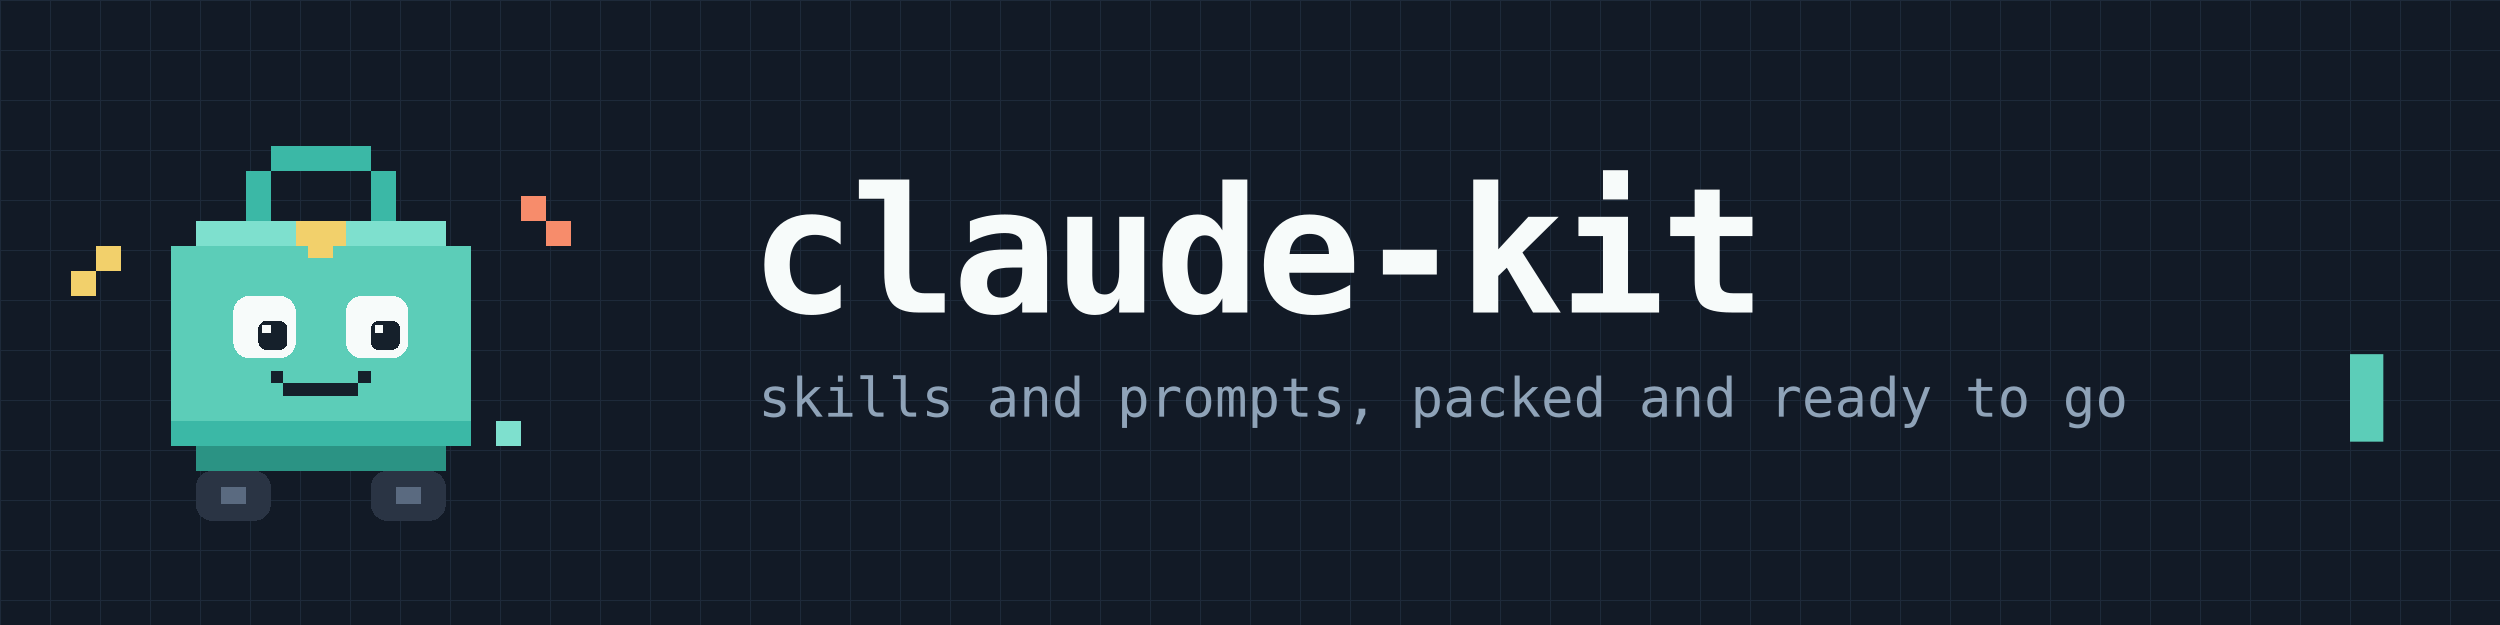
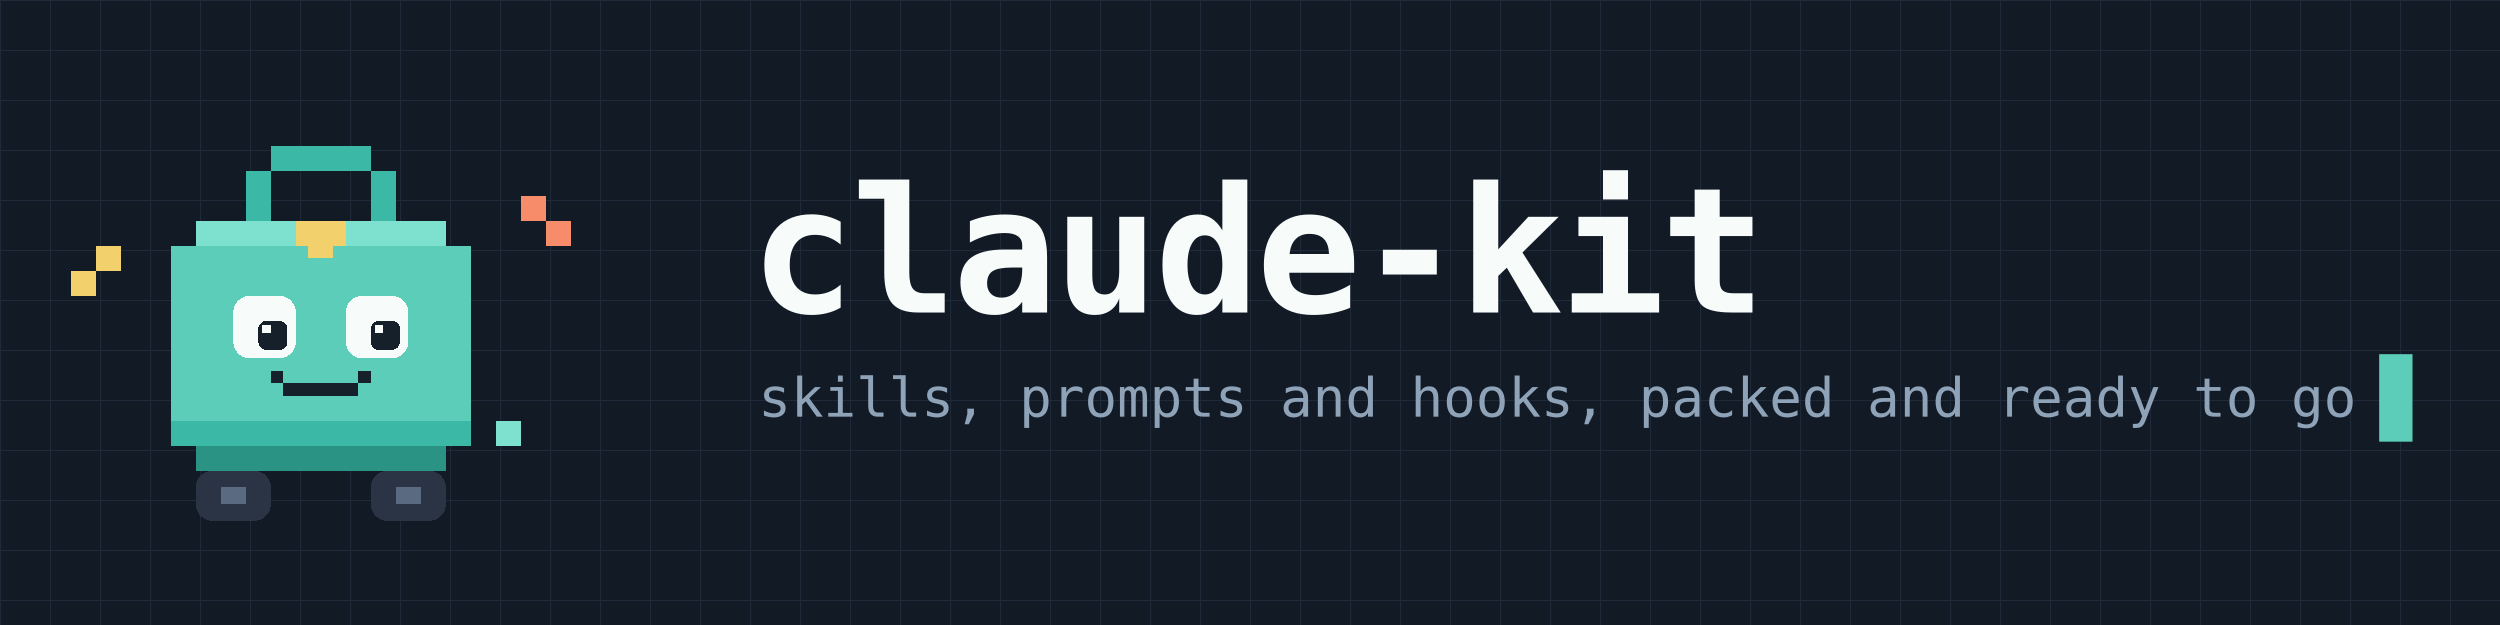
- <svg xmlns="http://www.w3.org/2000/svg" width="1200" height="300" viewBox="0 0 1200 300" role="img" aria-label="claude-kit: a pixel-art toolbox robot next to the repository name">
+ <svg xmlns="http://www.w3.org/2000/svg" width="1200" height="300" viewBox="0 0 1200 300" role="img" aria-label="claude-kit: skills, prompts and hooks">
  <defs>
    <pattern id="grid" width="24" height="24" patternUnits="userSpaceOnUse">
      <path d="M24 0H0V24" fill="none" stroke="#1E2A3A" stroke-width="1" />
    </pattern>
  </defs>
  <rect width="1200" height="300" fill="#121A26" />
  <rect width="1200" height="300" fill="url(#grid)" />
  <g transform="translate(70 70)" shape-rendering="crispEdges">
    <rect x="60" y="0" width="48" height="12" fill="#3BB8A6" />
    <rect x="48" y="12" width="12" height="24" fill="#3BB8A6" />
    <rect x="108" y="12" width="12" height="24" fill="#3BB8A6" />
    <rect x="24" y="36" width="120" height="12" fill="#7EE0CE" />
    <rect x="12" y="48" width="144" height="84" fill="#5CCDB8" />
    <rect x="12" y="132" width="144" height="12" fill="#3BB8A6" />
    <rect x="24" y="144" width="120" height="12" fill="#2B9384" />
    <rect x="72" y="36" width="24" height="12" fill="#F2D06B" />
    <rect x="78" y="48" width="12" height="6" fill="#F2D06B" />
    <rect x="42" y="72" width="30" height="30" rx="8" fill="#F7FBFA" />
    <rect x="96" y="72" width="30" height="30" rx="8" fill="#F7FBFA" />
    <rect x="54" y="84" width="14" height="14" rx="4" fill="#15202B" />
    <rect x="108" y="84" width="14" height="14" rx="4" fill="#15202B" />
    <rect x="56" y="86" width="4" height="4" fill="#F7FBFA" />
    <rect x="110" y="86" width="4" height="4" fill="#F7FBFA" />
    <rect x="66" y="114" width="36" height="6" fill="#15202B" />
    <rect x="60" y="108" width="6" height="6" fill="#15202B" />
    <rect x="102" y="108" width="6" height="6" fill="#15202B" />
    <rect x="24" y="156" width="36" height="24" rx="8" fill="#2A3444" />
    <rect x="108" y="156" width="36" height="24" rx="8" fill="#2A3444" />
    <rect x="36" y="164" width="12" height="8" fill="#5A6A80" />
    <rect x="120" y="164" width="12" height="8" fill="#5A6A80" />
    <rect x="-36" y="60" width="12" height="12" fill="#F2D06B" />
    <rect x="-24" y="48" width="12" height="12" fill="#F2D06B" />
    <rect x="180" y="24" width="12" height="12" fill="#F78C6B" />
    <rect x="192" y="36" width="12" height="12" fill="#F78C6B" />
    <rect x="168" y="132" width="12" height="12" fill="#7EE0CE" />
  </g>
  <g font-family="'JetBrains Mono', 'Fira Code', 'SFMono-Regular', Menlo, Consolas, monospace">
    <text x="360" y="150" font-size="84" font-weight="700" fill="#F7FBFA" letter-spacing="-2">claude-kit</text>
-     <text x="364" y="200" font-size="26" fill="#8FA3B8">skills and prompts, packed and ready to go</text>
-     <rect x="1128" y="170" width="16" height="42" fill="#5CCDB8">
+     <text x="364" y="200" font-size="26" fill="#8FA3B8">skills, prompts and hooks, packed and ready to go</text>
+     <rect x="1142" y="170" width="16" height="42" fill="#5CCDB8">
      <animate attributeName="opacity" values="1;1;0;0" dur="1.2s" repeatCount="indefinite" />
    </rect>
  </g>
</svg>
